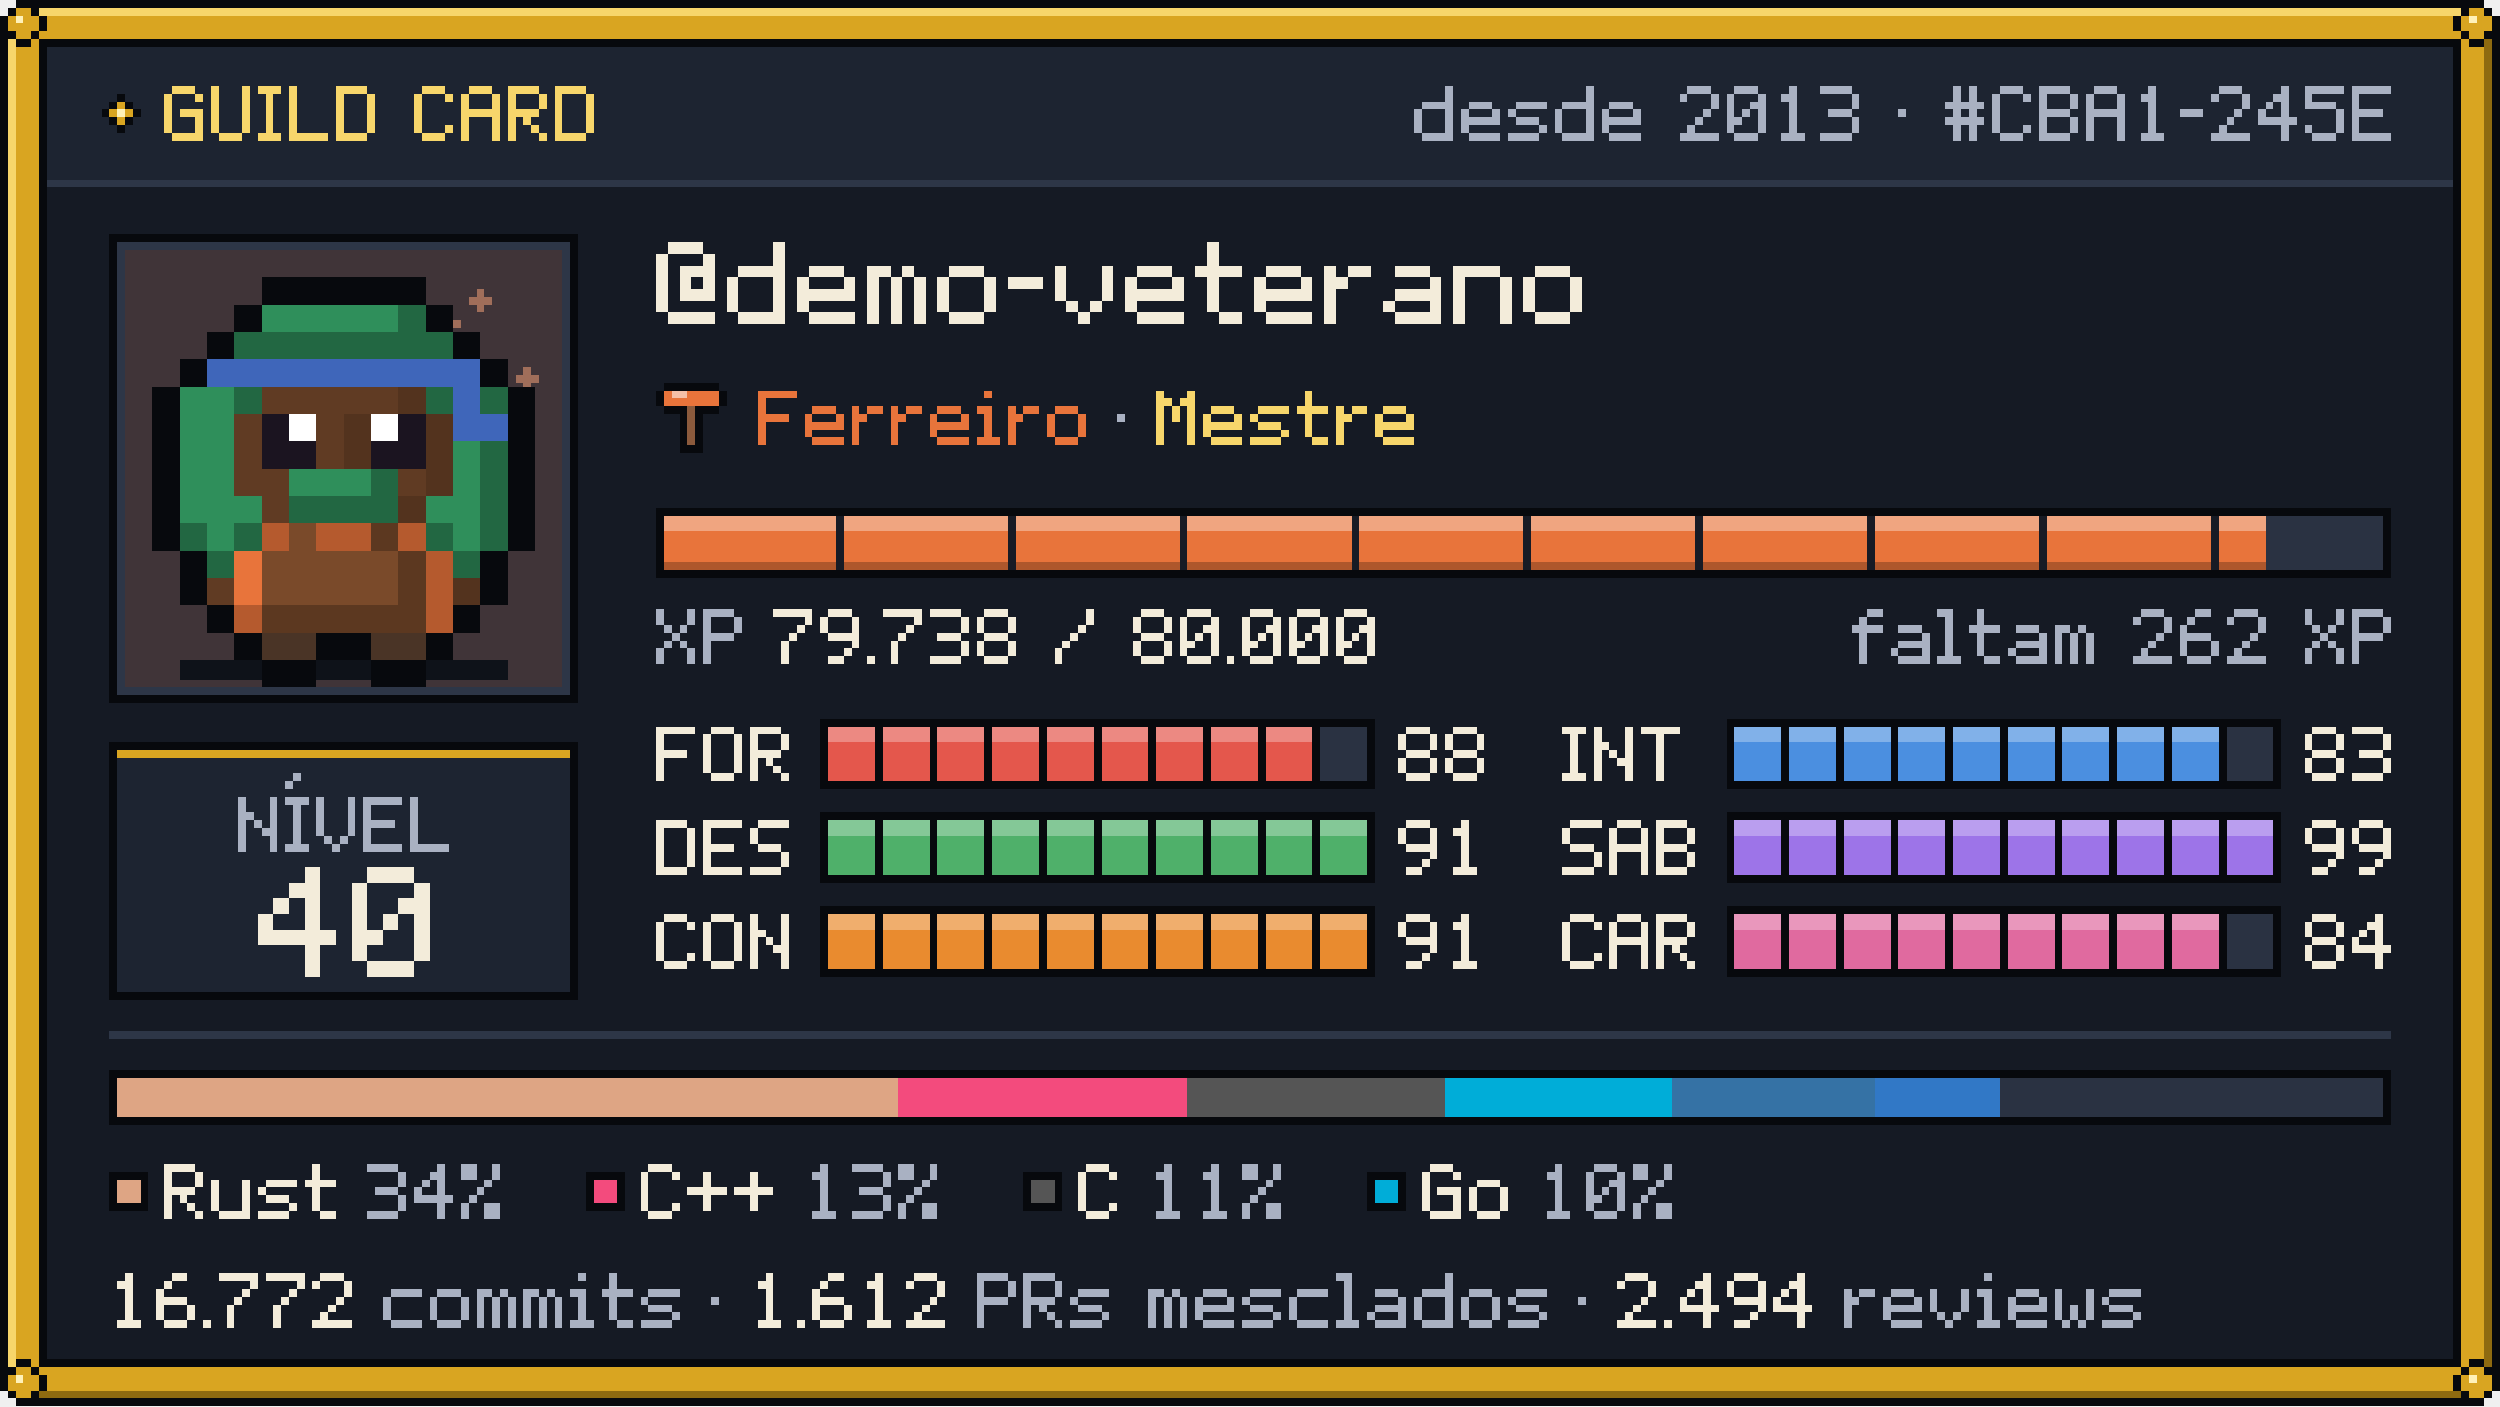
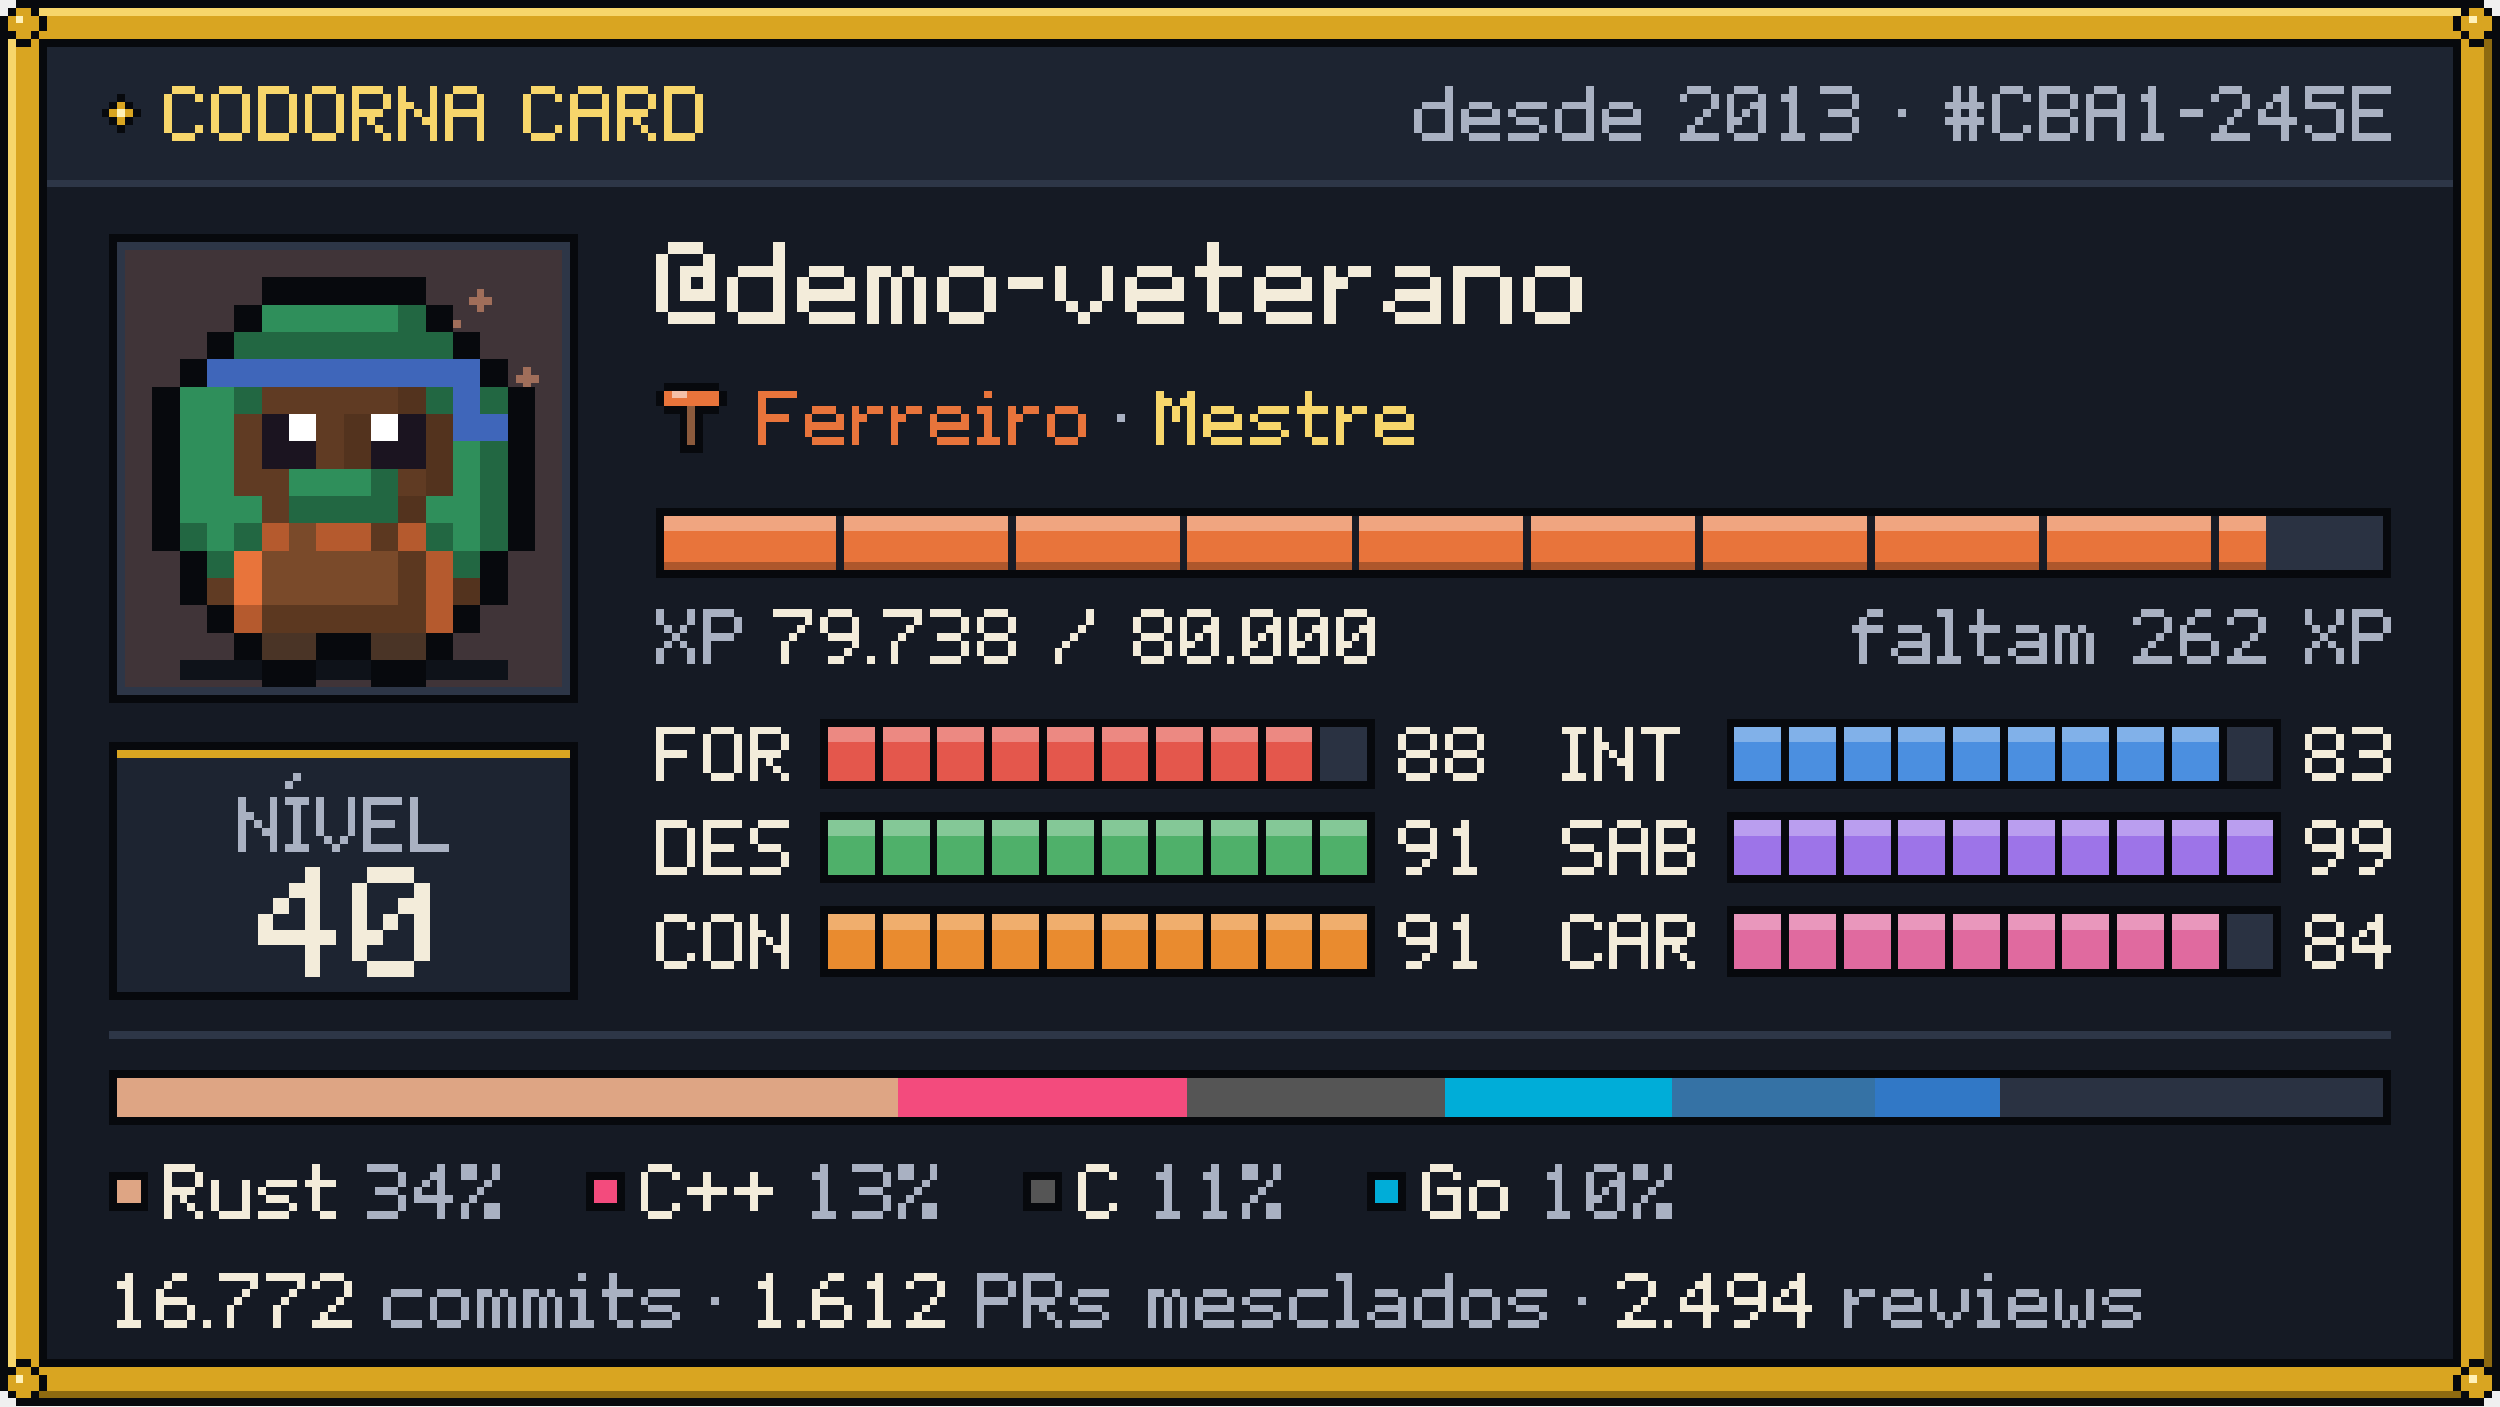
<svg xmlns="http://www.w3.org/2000/svg" width="640" height="360" viewBox="0 0 640 360" role="img" aria-labelledby="gc-title gc-desc" shape-rendering="crispEdges">
  <defs>
-     <path id="g47" d="M1 0h3v1h-3zM0 1h1v5h-1zM4 1h1v1h-1zM2 3h3v1h-3zM4 4h1v3h-1zM1 6h3v1h-3z" />
-     <path id="g55" d="M0 0h1v6h-1zM4 0h1v6h-1zM1 6h3v1h-3z" />
-     <path id="g49" d="M0 0h3v1h-3zM1 1h1v6h-1zM0 6h1v1h-1zM2 6h1v1h-1z" />
-     <path id="g4c" d="M0 0h1v7h-1zM1 6h4v1h-4z" />
+     <path id="g43" d="M1 0h3v1h-3zM0 1h1v5h-1zM4 1h1v1h-1zM4 5h1v1h-1zM1 6h3v1h-3z" />
+     <path id="g4f" d="M1 0h3v1h-3zM0 1h1v5h-1zM4 1h1v5h-1zM1 6h3v1h-3z" />
    <path id="g44" d="M0 0h4v1h-4zM0 1h1v6h-1zM4 1h1v5h-1zM1 6h3v1h-3z" />
-     <path id="g43" d="M1 0h3v1h-3zM0 1h1v5h-1zM4 1h1v1h-1zM4 5h1v1h-1zM1 6h3v1h-3z" />
+     <path id="g52" d="M0 0h4v1h-4zM0 1h1v6h-1zM4 1h1v2h-1zM1 3h3v1h-3zM2 4h1v1h-1zM3 5h1v1h-1zM4 6h1v1h-1z" />
+     <path id="g4e" d="M0 0h1v7h-1zM4 0h1v7h-1zM1 2h1v1h-1zM2 3h1v1h-1zM3 4h1v1h-1z" />
    <path id="g41" d="M1 0h3v1h-3zM0 1h1v6h-1zM4 1h1v6h-1zM1 3h3v1h-3z" />
-     <path id="g52" d="M0 0h4v1h-4zM0 1h1v6h-1zM4 1h1v2h-1zM1 3h3v1h-3zM2 4h1v1h-1zM3 5h1v1h-1zM4 6h1v1h-1z" />
    <path id="g64" d="M4 0h1v7h-1zM1 2h3v1h-3zM0 3h1v3h-1zM1 6h3v1h-3z" />
    <path id="g65" d="M1 2h3v1h-3zM0 3h1v3h-1zM4 3h1v2h-1zM1 4h3v1h-3zM1 6h4v1h-4z" />
    <path id="g73" d="M1 2h4v1h-4zM0 3h1v1h-1zM1 4h3v1h-3zM4 5h1v1h-1zM0 6h4v1h-4z" />
    <path id="g32" d="M1 0h3v1h-3zM0 1h1v1h-1zM4 1h1v2h-1zM3 3h1v1h-1zM2 4h1v1h-1zM1 5h1v2h-1zM0 6h1v1h-1zM2 6h3v1h-3z" />
    <path id="g30" d="M1 0h3v1h-3zM0 1h1v5h-1zM4 1h1v5h-1zM3 2h1v1h-1zM2 3h1v1h-1zM1 4h1v1h-1zM1 6h3v1h-3z" />
    <path id="g31" d="M2 0h1v7h-1zM1 1h1v1h-1zM1 6h1v1h-1zM3 6h1v1h-1z" />
    <path id="g33" d="M0 0h4v1h-4zM4 1h1v2h-1zM1 3h3v1h-3zM4 4h1v2h-1zM0 6h4v1h-4z" />
    <path id="gb7" d="M0 3h1v1h-1z" />
    <path id="g23" d="M1 0h1v7h-1zM3 0h1v7h-1zM0 2h1v1h-1zM2 2h1v1h-1zM4 2h1v1h-1zM0 4h1v1h-1zM2 4h1v1h-1zM4 4h1v1h-1z" />
    <path id="g42" d="M0 0h4v1h-4zM0 1h1v6h-1zM4 1h1v2h-1zM1 3h3v1h-3zM4 4h1v2h-1zM1 6h3v1h-3z" />
    <path id="g2d" d="M0 3h3v1h-3z" />
    <path id="g34" d="M3 0h1v7h-1zM2 1h1v1h-1zM1 2h1v1h-1zM0 3h1v2h-1zM1 4h2v1h-2zM4 4h1v1h-1z" />
    <path id="g35" d="M0 0h5v1h-5zM0 1h1v2h-1zM1 2h3v1h-3zM4 3h1v3h-1zM0 5h1v1h-1zM1 6h3v1h-3z" />
    <path id="g45" d="M0 0h5v1h-5zM0 1h1v6h-1zM1 3h3v1h-3zM1 6h4v1h-4z" />
-     <path id="g4e" d="M0 0h1v7h-1zM4 0h1v7h-1zM1 2h1v1h-1zM2 3h1v1h-1zM3 4h1v1h-1z" />
    <path id="gcd" d="M1 -3h1v1h-1zM0 -2h1v1h-1zM0 0h3v1h-3zM1 1h1v6h-1zM0 6h1v1h-1zM2 6h1v1h-1z" />
    <path id="g56" d="M0 0h1v5h-1zM4 0h1v5h-1zM1 5h1v1h-1zM3 5h1v1h-1zM2 6h1v1h-1z" />
+     <path id="g4c" d="M0 0h1v7h-1zM1 6h4v1h-4z" />
    <path id="g40" d="M1 0h3v1h-3zM0 1h1v5h-1zM4 1h1v4h-1zM2 2h2v1h-2zM2 3h1v2h-1zM3 4h1v1h-1zM1 6h4v1h-4z" />
    <path id="g6d" d="M0 2h2v1h-2zM3 2h1v1h-1zM0 3h1v4h-1zM2 3h1v4h-1zM4 3h1v4h-1z" />
    <path id="g6f" d="M1 2h3v1h-3zM0 3h1v3h-1zM4 3h1v3h-1zM1 6h3v1h-3z" />
    <path id="g76" d="M0 2h1v3h-1zM4 2h1v3h-1zM1 5h1v1h-1zM3 5h1v1h-1zM2 6h1v1h-1z" />
    <path id="g74" d="M1 0h1v6h-1zM0 2h1v1h-1zM2 2h2v1h-2zM2 6h2v1h-2z" />
    <path id="g72" d="M0 2h1v5h-1zM2 2h2v1h-2zM1 3h1v1h-1z" />
    <path id="g61" d="M1 2h3v1h-3zM4 3h1v4h-1zM1 4h3v1h-3zM0 5h1v1h-1zM1 6h3v1h-3z" />
    <path id="g6e" d="M0 2h4v1h-4zM0 3h1v4h-1zM4 3h1v4h-1z" />
    <path id="g46" d="M0 0h5v1h-5zM0 1h1v6h-1zM1 3h3v1h-3z" />
    <path id="g69" d="M1 0h1v1h-1zM0 2h2v1h-2zM1 3h1v4h-1zM0 6h1v1h-1zM2 6h1v1h-1z" />
    <path id="g4d" d="M0 0h1v7h-1zM4 0h1v7h-1zM1 1h1v1h-1zM3 1h1v1h-1zM2 2h1v2h-1z" />
    <path id="g58" d="M0 0h1v2h-1zM4 0h1v2h-1zM1 2h1v1h-1zM3 2h1v1h-1zM2 3h1v1h-1zM1 4h1v1h-1zM3 4h1v1h-1zM0 5h1v2h-1zM4 5h1v2h-1z" />
    <path id="g50" d="M0 0h4v1h-4zM0 1h1v6h-1zM4 1h1v2h-1zM1 3h3v1h-3z" />
    <path id="g37" d="M0 0h5v1h-5zM4 1h1v1h-1zM3 2h1v1h-1zM2 3h1v1h-1zM1 4h1v3h-1z" />
    <path id="g39" d="M1 0h3v1h-3zM0 1h1v2h-1zM4 1h1v4h-1zM1 3h3v1h-3zM3 5h1v1h-1zM1 6h2v1h-2z" />
    <path id="g2e" d="M0 6h1v1h-1z" />
    <path id="g38" d="M1 0h3v1h-3zM0 1h1v2h-1zM4 1h1v2h-1zM1 3h3v1h-3zM0 4h1v2h-1zM4 4h1v2h-1zM1 6h3v1h-3z" />
    <path id="g2f" d="M4 0h1v2h-1zM3 2h1v1h-1zM2 3h1v1h-1zM1 4h1v1h-1zM0 5h1v2h-1z" />
    <path id="g66" d="M2 0h2v1h-2zM1 1h1v6h-1zM0 2h1v1h-1zM2 2h2v1h-2z" />
    <path id="g6c" d="M0 0h2v1h-2zM1 1h1v6h-1zM0 6h1v1h-1zM2 6h1v1h-1z" />
    <path id="g36" d="M2 0h2v1h-2zM1 1h1v1h-1zM0 2h1v4h-1zM1 3h3v1h-3zM4 4h1v2h-1zM1 6h3v1h-3z" />
-     <path id="g4f" d="M1 0h3v1h-3zM0 1h1v5h-1zM4 1h1v5h-1zM1 6h3v1h-3z" />
+     <path id="g49" d="M0 0h3v1h-3zM1 1h1v6h-1zM0 6h1v1h-1zM2 6h1v1h-1z" />
    <path id="g54" d="M0 0h5v1h-5zM2 1h1v6h-1z" />
    <path id="g53" d="M1 0h4v1h-4zM0 1h1v2h-1zM1 3h3v1h-3zM4 4h1v2h-1zM0 6h4v1h-4z" />
    <path id="g75" d="M0 2h1v4h-1zM4 2h1v5h-1zM1 6h3v1h-3z" />
    <path id="g25" d="M0 0h2v2h-2zM4 0h1v2h-1zM3 2h1v1h-1zM2 3h1v1h-1zM1 4h1v1h-1zM0 5h1v2h-1zM3 5h2v2h-2z" />
    <path id="g2b" d="M2 1h1v5h-1zM0 3h2v1h-2zM3 3h2v1h-2z" />
+     <path id="g47" d="M1 0h3v1h-3zM0 1h1v5h-1zM4 1h1v1h-1zM2 3h3v1h-3zM4 4h1v3h-1zM1 6h3v1h-3z" />
    <path id="g63" d="M1 2h4v1h-4zM0 3h1v3h-1zM1 6h4v1h-4z" />
    <path id="g77" d="M0 2h1v4h-1zM4 2h1v4h-1zM2 4h1v2h-1zM1 6h1v1h-1zM3 6h1v1h-1z" />
  </defs>
  <path fill="#07090d" d="M4 0h632v2h2v2h2v352h-2v2h-2v2h-632v-2h-2v-2h-2v-352h2v-2h2z" />
  <path fill="#d9a521" d="M6 2h628v2h2v2h2v348h-2v2h-2v2h-628v-2h-2v-2h-2v-348h2v-2h2z" />
  <rect x="8" y="2" width="624" height="2" fill="#f7d66b" />
  <rect x="2" y="8" width="2" height="344" fill="#f7d66b" />
  <rect x="8" y="356" width="624" height="2" fill="#8e6a10" />
  <rect x="636" y="8" width="2" height="344" fill="#8e6a10" />
  <rect x="10" y="10" width="620" height="340" fill="#07090d" />
  <rect x="12" y="12" width="616" height="336" fill="#151a24" />
  <path fill="#07090d" d="M4 0h4v2h-4zM2 2h2v2h-2zM8 2h2v2h-2zM0 4h2v4h-2zM10 4h2v4h-2zM2 8h2v2h-2zM8 8h2v2h-2zM4 10h4v2h-4z" />
  <path fill="#d9a521" d="M4 2h4v2h-4zM2 4h2v4h-2zM6 4h4v4h-4zM4 6h2v4h-2zM6 8h2v2h-2z" />
  <path fill="#fff1b8" d="M4 4h2v2h-2z" />
  <path fill="#07090d" d="M632 0h4v2h-4zM630 2h2v2h-2zM636 2h2v2h-2zM628 4h2v4h-2zM638 4h2v4h-2zM630 8h2v2h-2zM636 8h2v2h-2zM632 10h4v2h-4z" />
  <path fill="#d9a521" d="M632 2h4v2h-4zM630 4h2v4h-2zM634 4h4v4h-4zM632 6h2v4h-2zM634 8h2v2h-2z" />
  <path fill="#fff1b8" d="M632 4h2v2h-2z" />
  <path fill="#07090d" d="M4 348h4v2h-4zM2 350h2v2h-2zM8 350h2v2h-2zM0 352h2v4h-2zM10 352h2v4h-2zM2 356h2v2h-2zM8 356h2v2h-2zM4 358h4v2h-4z" />
  <path fill="#d9a521" d="M4 350h4v2h-4zM2 352h2v4h-2zM6 352h4v4h-4zM4 354h2v4h-2zM6 356h2v2h-2z" />
  <path fill="#fff1b8" d="M4 352h2v2h-2z" />
  <path fill="#07090d" d="M632 348h4v2h-4zM630 350h2v2h-2zM636 350h2v2h-2zM628 352h2v4h-2zM638 352h2v4h-2zM630 356h2v2h-2zM636 356h2v2h-2zM632 358h4v2h-4z" />
  <path fill="#d9a521" d="M632 350h4v2h-4zM630 352h2v4h-2zM634 352h4v4h-4zM632 354h2v4h-2zM634 356h2v2h-2z" />
  <path fill="#fff1b8" d="M632 352h2v2h-2z" />
  <rect x="12" y="12" width="616" height="34" fill="#1d2431" />
  <rect x="12" y="46" width="616" height="2" fill="#2d3647" />
  <path fill="#07090d" d="M30 24h2v2h-2zM28 26h2v2h-2zM32 26h2v2h-2zM26 28h2v2h-2zM34 28h2v2h-2zM28 30h2v2h-2zM32 30h2v2h-2zM30 32h2v2h-2z" />
  <path fill="#d9a521" d="M30 26h2v2h-2zM28 28h2v2h-2zM32 28h2v2h-2zM30 30h2v2h-2z" />
  <path fill="#fff1b8" d="M30 28h2v2h-2z" />
  <g fill="#f7d66b" transform="translate(42 22) scale(2)">
-     <use href="#g47" />
-     <use href="#g55" x="6" />
-     <use href="#g49" x="12" />
-     <use href="#g4c" x="16" />
-     <use href="#g44" x="22" />
-     <use href="#g43" x="32" />
-     <use href="#g41" x="38" />
-     <use href="#g52" x="44" />
-     <use href="#g44" x="50" />
+     <use href="#g43" />
+     <use href="#g4f" x="6" />
+     <use href="#g44" x="12" />
+     <use href="#g4f" x="18" />
+     <use href="#g52" x="24" />
+     <use href="#g4e" x="30" />
+     <use href="#g41" x="36" />
+     <use href="#g43" x="46" />
+     <use href="#g41" x="52" />
+     <use href="#g52" x="58" />
+     <use href="#g44" x="64" />
  </g>
  <g fill="#a9b1c2" transform="translate(362 22) scale(2)">
    <use href="#g64" />
    <use href="#g65" x="6" />
    <use href="#g73" x="12" />
    <use href="#g64" x="18" />
    <use href="#g65" x="24" />
    <use href="#g32" x="34" />
    <use href="#g30" x="40" />
    <use href="#g31" x="46" />
    <use href="#g33" x="52" />
    <use href="#gb7" x="62" />
    <use href="#g23" x="68" />
    <use href="#g43" x="74" />
    <use href="#g42" x="80" />
    <use href="#g41" x="86" />
    <use href="#g31" x="92" />
    <use href="#g2d" x="98" />
    <use href="#g32" x="102" />
    <use href="#g34" x="108" />
    <use href="#g35" x="114" />
    <use href="#g45" x="120" />
  </g>
  <rect x="28" y="60" width="120" height="120" fill="#07090d" />
  <rect x="30" y="62" width="116" height="116" fill="#2d3647" />
  <rect x="32" y="64" width="112" height="112" fill="#403438" />
  <path fill="#a06e5a" d="M114 80h2v6h-2zM112 82h6v2h-6zM118 112h2v6h-2zM116 114h6v2h-6zM122 74h2v6h-2zM120 76h6v2h-6zM134 94h2v6h-2zM132 96h6v2h-6zM120 114h2v6h-2zM118 116h6v2h-6z" />
  <rect x="46" y="169" width="84" height="5" fill="#0e1219" />
  <path fill="#07090d" d="M67 71h42v7h-42zM60 78h7v7h-7zM109 78h7v7h-7zM53 85h7v7h-7zM116 85h7v7h-7zM46 92h7v7h-7zM123 92h7v7h-7zM39 99h7v42h-7zM130 99h7v42h-7zM46 141h7v14h-7zM123 141h7v14h-7zM53 155h7v7h-7zM116 155h7v7h-7zM60 162h7v7h-7zM81 162h14v7h-14zM109 162h7v7h-7zM67 169h14v7h-14zM95 169h14v7h-14z" />
  <path fill="#2f8f5b" d="M67 78h35v7h-35zM46 99h14v35h-14zM116 113h7v28h-7zM74 120h21v7h-21zM60 127h7v7h-7zM109 127h7v7h-7zM53 134h7v7h-7z" />
  <path fill="#226742" d="M102 78h7v14h-7zM60 85h42v7h-42zM109 85h7v7h-7zM60 99h7v7h-7zM109 99h7v7h-7zM123 99h7v7h-7zM123 113h7v28h-7zM95 120h7v14h-7zM74 127h21v7h-21zM46 134h7v7h-7zM60 134h7v7h-7zM109 134h7v7h-7zM53 141h7v7h-7zM116 141h7v7h-7z" />
  <path fill="#3f66ba" d="M53 92h70v7h-70zM116 99h7v14h-7zM123 106h7v7h-7z" />
  <path fill="#603b23" d="M67 99h35v7h-35zM60 106h7v21h-7zM81 106h7v14h-7zM67 120h7v14h-7zM102 120h7v7h-7zM53 148h7v7h-7z" />
  <path fill="#53331e" d="M102 99h7v7h-7zM88 106h7v14h-7zM109 106h7v21h-7zM102 127h7v7h-7zM116 148h7v7h-7z" />
  <path fill="#1b1420" d="M67 106h7v14h-7zM102 106h7v14h-7zM74 113h7v7h-7zM95 113h7v7h-7z" />
  <path fill="#ffffff" d="M74 106h7v7h-7zM95 106h7v7h-7z" />
  <path fill="#b55a2e" d="M67 134h7v7h-7zM81 134h14v7h-14zM102 134h7v7h-7zM109 141h7v21h-7zM60 155h7v7h-7z" />
  <path fill="#7a4a2a" d="M74 134h7v21h-7zM67 141h7v14h-7zM81 141h21v14h-21z" />
  <path fill="#5c3820" d="M95 134h7v7h-7zM102 141h7v21h-7zM67 155h35v7h-35z" />
  <path fill="#e8743b" d="M60 141h7v14h-7z" />
  <path fill="#4a3426" d="M67 162h14v7h-14zM95 162h14v7h-14z" />
  <rect x="28" y="190" width="120" height="66" fill="#07090d" />
  <rect x="30" y="192" width="116" height="62" fill="#1d2431" />
  <rect x="30" y="192" width="116" height="2" fill="#d9a521" />
  <g fill="#a9b1c2" transform="translate(61 204) scale(2)">
    <use href="#g4e" />
    <use href="#gcd" x="6" />
    <use href="#g56" x="10" />
    <use href="#g45" x="16" />
    <use href="#g4c" x="22" />
  </g>
  <g fill="#f3ecda" transform="translate(66 222) scale(4)">
    <use href="#g34" />
    <use href="#g30" x="6" />
  </g>
  <g fill="#f3ecda" transform="translate(168 62) scale(3)">
    <use href="#g40" />
    <use href="#g64" x="6" />
    <use href="#g65" x="12" />
    <use href="#g6d" x="18" />
    <use href="#g6f" x="24" />
    <use href="#g2d" x="30" />
    <use href="#g76" x="34" />
    <use href="#g65" x="40" />
    <use href="#g74" x="46" />
    <use href="#g65" x="51" />
    <use href="#g72" x="57" />
    <use href="#g61" x="62" />
    <use href="#g6e" x="68" />
    <use href="#g6f" x="74" />
  </g>
  <path fill="#07090d" d="M170 98h14v2h-14zM168 100h2v4h-2zM184 100h2v4h-2zM170 104h6v2h-6zM178 104h6v2h-6zM174 106h2v10h-2zM178 106h2v10h-2zM176 114h2v2h-2z" />
  <path fill="#e8743b" d="M170 100h2v4h-2zM176 100h8v4h-8zM172 102h4v2h-4z" />
  <path fill="#f5c0a7" d="M172 100h4v2h-4z" />
  <path fill="#8b5a3c" d="M176 104h2v10h-2z" />
  <g fill="#e8743b" transform="translate(194 100) scale(2)">
    <use href="#g46" />
    <use href="#g65" x="6" />
    <use href="#g72" x="12" />
    <use href="#g72" x="17" />
    <use href="#g65" x="22" />
    <use href="#g69" x="28" />
    <use href="#g72" x="32" />
    <use href="#g6f" x="37" />
  </g>
  <g fill="#a9b1c2" transform="translate(278 100) scale(2)">
    <use href="#gb7" x="4" />
  </g>
  <g fill="#f7d66b" transform="translate(296 100) scale(2)">
    <use href="#g4d" />
    <use href="#g65" x="6" />
    <use href="#g73" x="12" />
    <use href="#g74" x="18" />
    <use href="#g72" x="23" />
    <use href="#g65" x="28" />
  </g>
  <rect x="168" y="130" width="444" height="18" fill="#07090d" />
  <rect x="170" y="132" width="440" height="14" fill="#2a3242" />
  <rect x="170" y="132" width="410" height="14" fill="#e8743b" />
  <rect x="170" y="132" width="410" height="4" fill="#f0a580" />
  <rect x="170" y="144" width="410" height="2" fill="#ae572c" />
  <path fill="#171b25" d="M214 132h2v14h-2zM258 132h2v14h-2zM302 132h2v14h-2zM346 132h2v14h-2zM390 132h2v14h-2zM434 132h2v14h-2zM478 132h2v14h-2zM522 132h2v14h-2zM566 132h2v14h-2z" />
  <g fill="#a9b1c2" transform="translate(168 156) scale(2)">
    <use href="#g58" />
    <use href="#g50" x="6" />
  </g>
  <g fill="#f3ecda" transform="translate(198 156) scale(2)">
    <use href="#g37" />
    <use href="#g39" x="6" />
    <use href="#g2e" x="12" />
    <use href="#g37" x="14" />
    <use href="#g33" x="20" />
    <use href="#g38" x="26" />
    <use href="#g2f" x="36" />
    <use href="#g38" x="46" />
    <use href="#g30" x="52" />
    <use href="#g2e" x="58" />
    <use href="#g30" x="60" />
    <use href="#g30" x="66" />
    <use href="#g30" x="72" />
  </g>
  <g fill="#a9b1c2" transform="translate(474 156) scale(2)">
    <use href="#g66" />
    <use href="#g61" x="5" />
    <use href="#g6c" x="11" />
    <use href="#g74" x="15" />
    <use href="#g61" x="20" />
    <use href="#g6d" x="26" />
    <use href="#g32" x="36" />
    <use href="#g36" x="42" />
    <use href="#g32" x="48" />
    <use href="#g58" x="58" />
    <use href="#g50" x="64" />
  </g>
  <g fill="#f3ecda" transform="translate(168 186) scale(2)">
    <use href="#g46" />
    <use href="#g4f" x="6" />
    <use href="#g52" x="12" />
  </g>
  <rect x="210" y="184" width="142" height="18" fill="#07090d" />
  <path fill="#2a3242" d="M338 186h12v14h-12z" />
  <path fill="#e4574c" d="M212 186h12v14h-12zM226 186h12v14h-12zM240 186h12v14h-12zM254 186h12v14h-12zM268 186h12v14h-12zM282 186h12v14h-12zM296 186h12v14h-12zM310 186h12v14h-12zM324 186h12v14h-12z" />
  <path fill="#ec8982" d="M212 186h12v4h-12zM226 186h12v4h-12zM240 186h12v4h-12zM254 186h12v4h-12zM268 186h12v4h-12zM282 186h12v4h-12zM296 186h12v4h-12zM310 186h12v4h-12zM324 186h12v4h-12z" />
  <g fill="#f3ecda" transform="translate(358 186) scale(2)">
    <use href="#g38" />
    <use href="#g38" x="6" />
  </g>
  <g fill="#f3ecda" transform="translate(400 186) scale(2)">
    <use href="#g49" />
    <use href="#g4e" x="4" />
    <use href="#g54" x="10" />
  </g>
  <rect x="442" y="184" width="142" height="18" fill="#07090d" />
  <path fill="#2a3242" d="M570 186h12v14h-12z" />
  <path fill="#4b8fe0" d="M444 186h12v14h-12zM458 186h12v14h-12zM472 186h12v14h-12zM486 186h12v14h-12zM500 186h12v14h-12zM514 186h12v14h-12zM528 186h12v14h-12zM542 186h12v14h-12zM556 186h12v14h-12z" />
  <path fill="#81b1e9" d="M444 186h12v4h-12zM458 186h12v4h-12zM472 186h12v4h-12zM486 186h12v4h-12zM500 186h12v4h-12zM514 186h12v4h-12zM528 186h12v4h-12zM542 186h12v4h-12zM556 186h12v4h-12z" />
  <g fill="#f3ecda" transform="translate(590 186) scale(2)">
    <use href="#g38" />
    <use href="#g33" x="6" />
  </g>
  <g fill="#f3ecda" transform="translate(168 210) scale(2)">
    <use href="#g44" />
    <use href="#g45" x="6" />
    <use href="#g53" x="12" />
  </g>
  <rect x="210" y="208" width="142" height="18" fill="#07090d" />
  <path fill="#4fb06a" d="M212 210h12v14h-12zM226 210h12v14h-12zM240 210h12v14h-12zM254 210h12v14h-12zM268 210h12v14h-12zM282 210h12v14h-12zM296 210h12v14h-12zM310 210h12v14h-12zM324 210h12v14h-12zM338 210h12v14h-12z" />
  <path fill="#84c897" d="M212 210h12v4h-12zM226 210h12v4h-12zM240 210h12v4h-12zM254 210h12v4h-12zM268 210h12v4h-12zM282 210h12v4h-12zM296 210h12v4h-12zM310 210h12v4h-12zM324 210h12v4h-12zM338 210h12v4h-12z" />
  <g fill="#f3ecda" transform="translate(358 210) scale(2)">
    <use href="#g39" />
    <use href="#g31" x="6" />
  </g>
  <g fill="#f3ecda" transform="translate(400 210) scale(2)">
    <use href="#g53" />
    <use href="#g41" x="6" />
    <use href="#g42" x="12" />
  </g>
  <rect x="442" y="208" width="142" height="18" fill="#07090d" />
  <path fill="#9d74e8" d="M444 210h12v14h-12zM458 210h12v14h-12zM472 210h12v14h-12zM486 210h12v14h-12zM500 210h12v14h-12zM514 210h12v14h-12zM528 210h12v14h-12zM542 210h12v14h-12zM556 210h12v14h-12zM570 210h12v14h-12z" />
  <path fill="#ba9eef" d="M444 210h12v4h-12zM458 210h12v4h-12zM472 210h12v4h-12zM486 210h12v4h-12zM500 210h12v4h-12zM514 210h12v4h-12zM528 210h12v4h-12zM542 210h12v4h-12zM556 210h12v4h-12zM570 210h12v4h-12z" />
  <g fill="#f3ecda" transform="translate(590 210) scale(2)">
    <use href="#g39" />
    <use href="#g39" x="6" />
  </g>
  <g fill="#f3ecda" transform="translate(168 234) scale(2)">
    <use href="#g43" />
    <use href="#g4f" x="6" />
    <use href="#g4e" x="12" />
  </g>
  <rect x="210" y="232" width="142" height="18" fill="#07090d" />
  <path fill="#e98b2f" d="M212 234h12v14h-12zM226 234h12v14h-12zM240 234h12v14h-12zM254 234h12v14h-12zM268 234h12v14h-12zM282 234h12v14h-12zM296 234h12v14h-12zM310 234h12v14h-12zM324 234h12v14h-12zM338 234h12v14h-12z" />
  <path fill="#f0ae6d" d="M212 234h12v4h-12zM226 234h12v4h-12zM240 234h12v4h-12zM254 234h12v4h-12zM268 234h12v4h-12zM282 234h12v4h-12zM296 234h12v4h-12zM310 234h12v4h-12zM324 234h12v4h-12zM338 234h12v4h-12z" />
  <g fill="#f3ecda" transform="translate(358 234) scale(2)">
    <use href="#g39" />
    <use href="#g31" x="6" />
  </g>
  <g fill="#f3ecda" transform="translate(400 234) scale(2)">
    <use href="#g43" />
    <use href="#g41" x="6" />
    <use href="#g52" x="12" />
  </g>
  <rect x="442" y="232" width="142" height="18" fill="#07090d" />
  <path fill="#2a3242" d="M570 234h12v14h-12z" />
  <path fill="#e06a9f" d="M444 234h12v14h-12zM458 234h12v14h-12zM472 234h12v14h-12zM486 234h12v14h-12zM500 234h12v14h-12zM514 234h12v14h-12zM528 234h12v14h-12zM542 234h12v14h-12zM556 234h12v14h-12z" />
  <path fill="#e997bc" d="M444 234h12v4h-12zM458 234h12v4h-12zM472 234h12v4h-12zM486 234h12v4h-12zM500 234h12v4h-12zM514 234h12v4h-12zM528 234h12v4h-12zM542 234h12v4h-12zM556 234h12v4h-12z" />
  <g fill="#f3ecda" transform="translate(590 234) scale(2)">
    <use href="#g38" />
    <use href="#g34" x="6" />
  </g>
  <rect x="28" y="264" width="584" height="2" fill="#2d3647" />
  <rect x="28" y="274" width="584" height="14" fill="#07090d" />
  <rect x="30" y="276" width="580" height="10" fill="#2a3242" />
  <rect x="30" y="276" width="200" height="10" fill="#dea584" />
  <rect x="230" y="276" width="74" height="10" fill="#f34b7d" />
  <rect x="304" y="276" width="66" height="10" fill="#555555" />
  <rect x="370" y="276" width="58" height="10" fill="#00ADD8" />
  <rect x="428" y="276" width="52" height="10" fill="#3572A5" />
  <rect x="480" y="276" width="32" height="10" fill="#3178c6" />
  <rect x="28" y="300" width="10" height="10" fill="#07090d" />
  <rect x="30" y="302" width="6" height="6" fill="#dea584" />
  <g fill="#f3ecda" transform="translate(42 298) scale(2)">
    <use href="#g52" />
    <use href="#g75" x="6" />
    <use href="#g73" x="12" />
    <use href="#g74" x="18" />
  </g>
  <g fill="#a9b1c2" transform="translate(86 298) scale(2)">
    <use href="#g33" x="4" />
    <use href="#g34" x="10" />
    <use href="#g25" x="16" />
  </g>
  <rect x="150" y="300" width="10" height="10" fill="#07090d" />
  <rect x="152" y="302" width="6" height="6" fill="#f34b7d" />
  <g fill="#f3ecda" transform="translate(164 298) scale(2)">
    <use href="#g43" />
    <use href="#g2b" x="6" />
    <use href="#g2b" x="12" />
  </g>
  <g fill="#a9b1c2" transform="translate(198 298) scale(2)">
    <use href="#g31" x="4" />
    <use href="#g33" x="10" />
    <use href="#g25" x="16" />
  </g>
  <rect x="262" y="300" width="10" height="10" fill="#07090d" />
  <rect x="264" y="302" width="6" height="6" fill="#555555" />
  <g fill="#f3ecda" transform="translate(276 298) scale(2)">
    <use href="#g43" />
  </g>
  <g fill="#a9b1c2" transform="translate(286 298) scale(2)">
    <use href="#g31" x="4" />
    <use href="#g31" x="10" />
    <use href="#g25" x="16" />
  </g>
  <rect x="350" y="300" width="10" height="10" fill="#07090d" />
  <rect x="352" y="302" width="6" height="6" fill="#00ADD8" />
  <g fill="#f3ecda" transform="translate(364 298) scale(2)">
    <use href="#g47" />
    <use href="#g6f" x="6" />
  </g>
  <g fill="#a9b1c2" transform="translate(386 298) scale(2)">
    <use href="#g31" x="4" />
    <use href="#g30" x="10" />
    <use href="#g25" x="16" />
  </g>
  <g fill="#f3ecda" transform="translate(28 326) scale(2)">
    <use href="#g31" />
    <use href="#g36" x="6" />
    <use href="#g2e" x="12" />
    <use href="#g37" x="14" />
    <use href="#g37" x="20" />
    <use href="#g32" x="26" />
  </g>
  <g fill="#a9b1c2" transform="translate(90 326) scale(2)">
    <use href="#g63" x="4" />
    <use href="#g6f" x="10" />
    <use href="#g6d" x="16" />
    <use href="#g6d" x="22" />
    <use href="#g69" x="28" />
    <use href="#g74" x="32" />
    <use href="#g73" x="37" />
  </g>
  <g fill="#a9b1c2" transform="translate(174 326) scale(2)">
    <use href="#gb7" x="4" />
  </g>
  <g fill="#f3ecda" transform="translate(192 326) scale(2)">
    <use href="#g31" />
    <use href="#g2e" x="6" />
    <use href="#g36" x="8" />
    <use href="#g31" x="14" />
    <use href="#g32" x="20" />
  </g>
  <g fill="#a9b1c2" transform="translate(242 326) scale(2)">
    <use href="#g50" x="4" />
    <use href="#g52" x="10" />
    <use href="#g73" x="16" />
    <use href="#g6d" x="26" />
    <use href="#g65" x="32" />
    <use href="#g73" x="38" />
    <use href="#g63" x="44" />
    <use href="#g6c" x="50" />
    <use href="#g61" x="54" />
    <use href="#g64" x="60" />
    <use href="#g6f" x="66" />
    <use href="#g73" x="72" />
  </g>
  <g fill="#a9b1c2" transform="translate(396 326) scale(2)">
    <use href="#gb7" x="4" />
  </g>
  <g fill="#f3ecda" transform="translate(414 326) scale(2)">
    <use href="#g32" />
    <use href="#g2e" x="6" />
    <use href="#g34" x="8" />
    <use href="#g39" x="14" />
    <use href="#g34" x="20" />
  </g>
  <g fill="#a9b1c2" transform="translate(464 326) scale(2)">
    <use href="#g72" x="4" />
    <use href="#g65" x="9" />
    <use href="#g76" x="15" />
    <use href="#g69" x="21" />
    <use href="#g65" x="25" />
    <use href="#g77" x="31" />
    <use href="#g73" x="37" />
  </g>
</svg>
